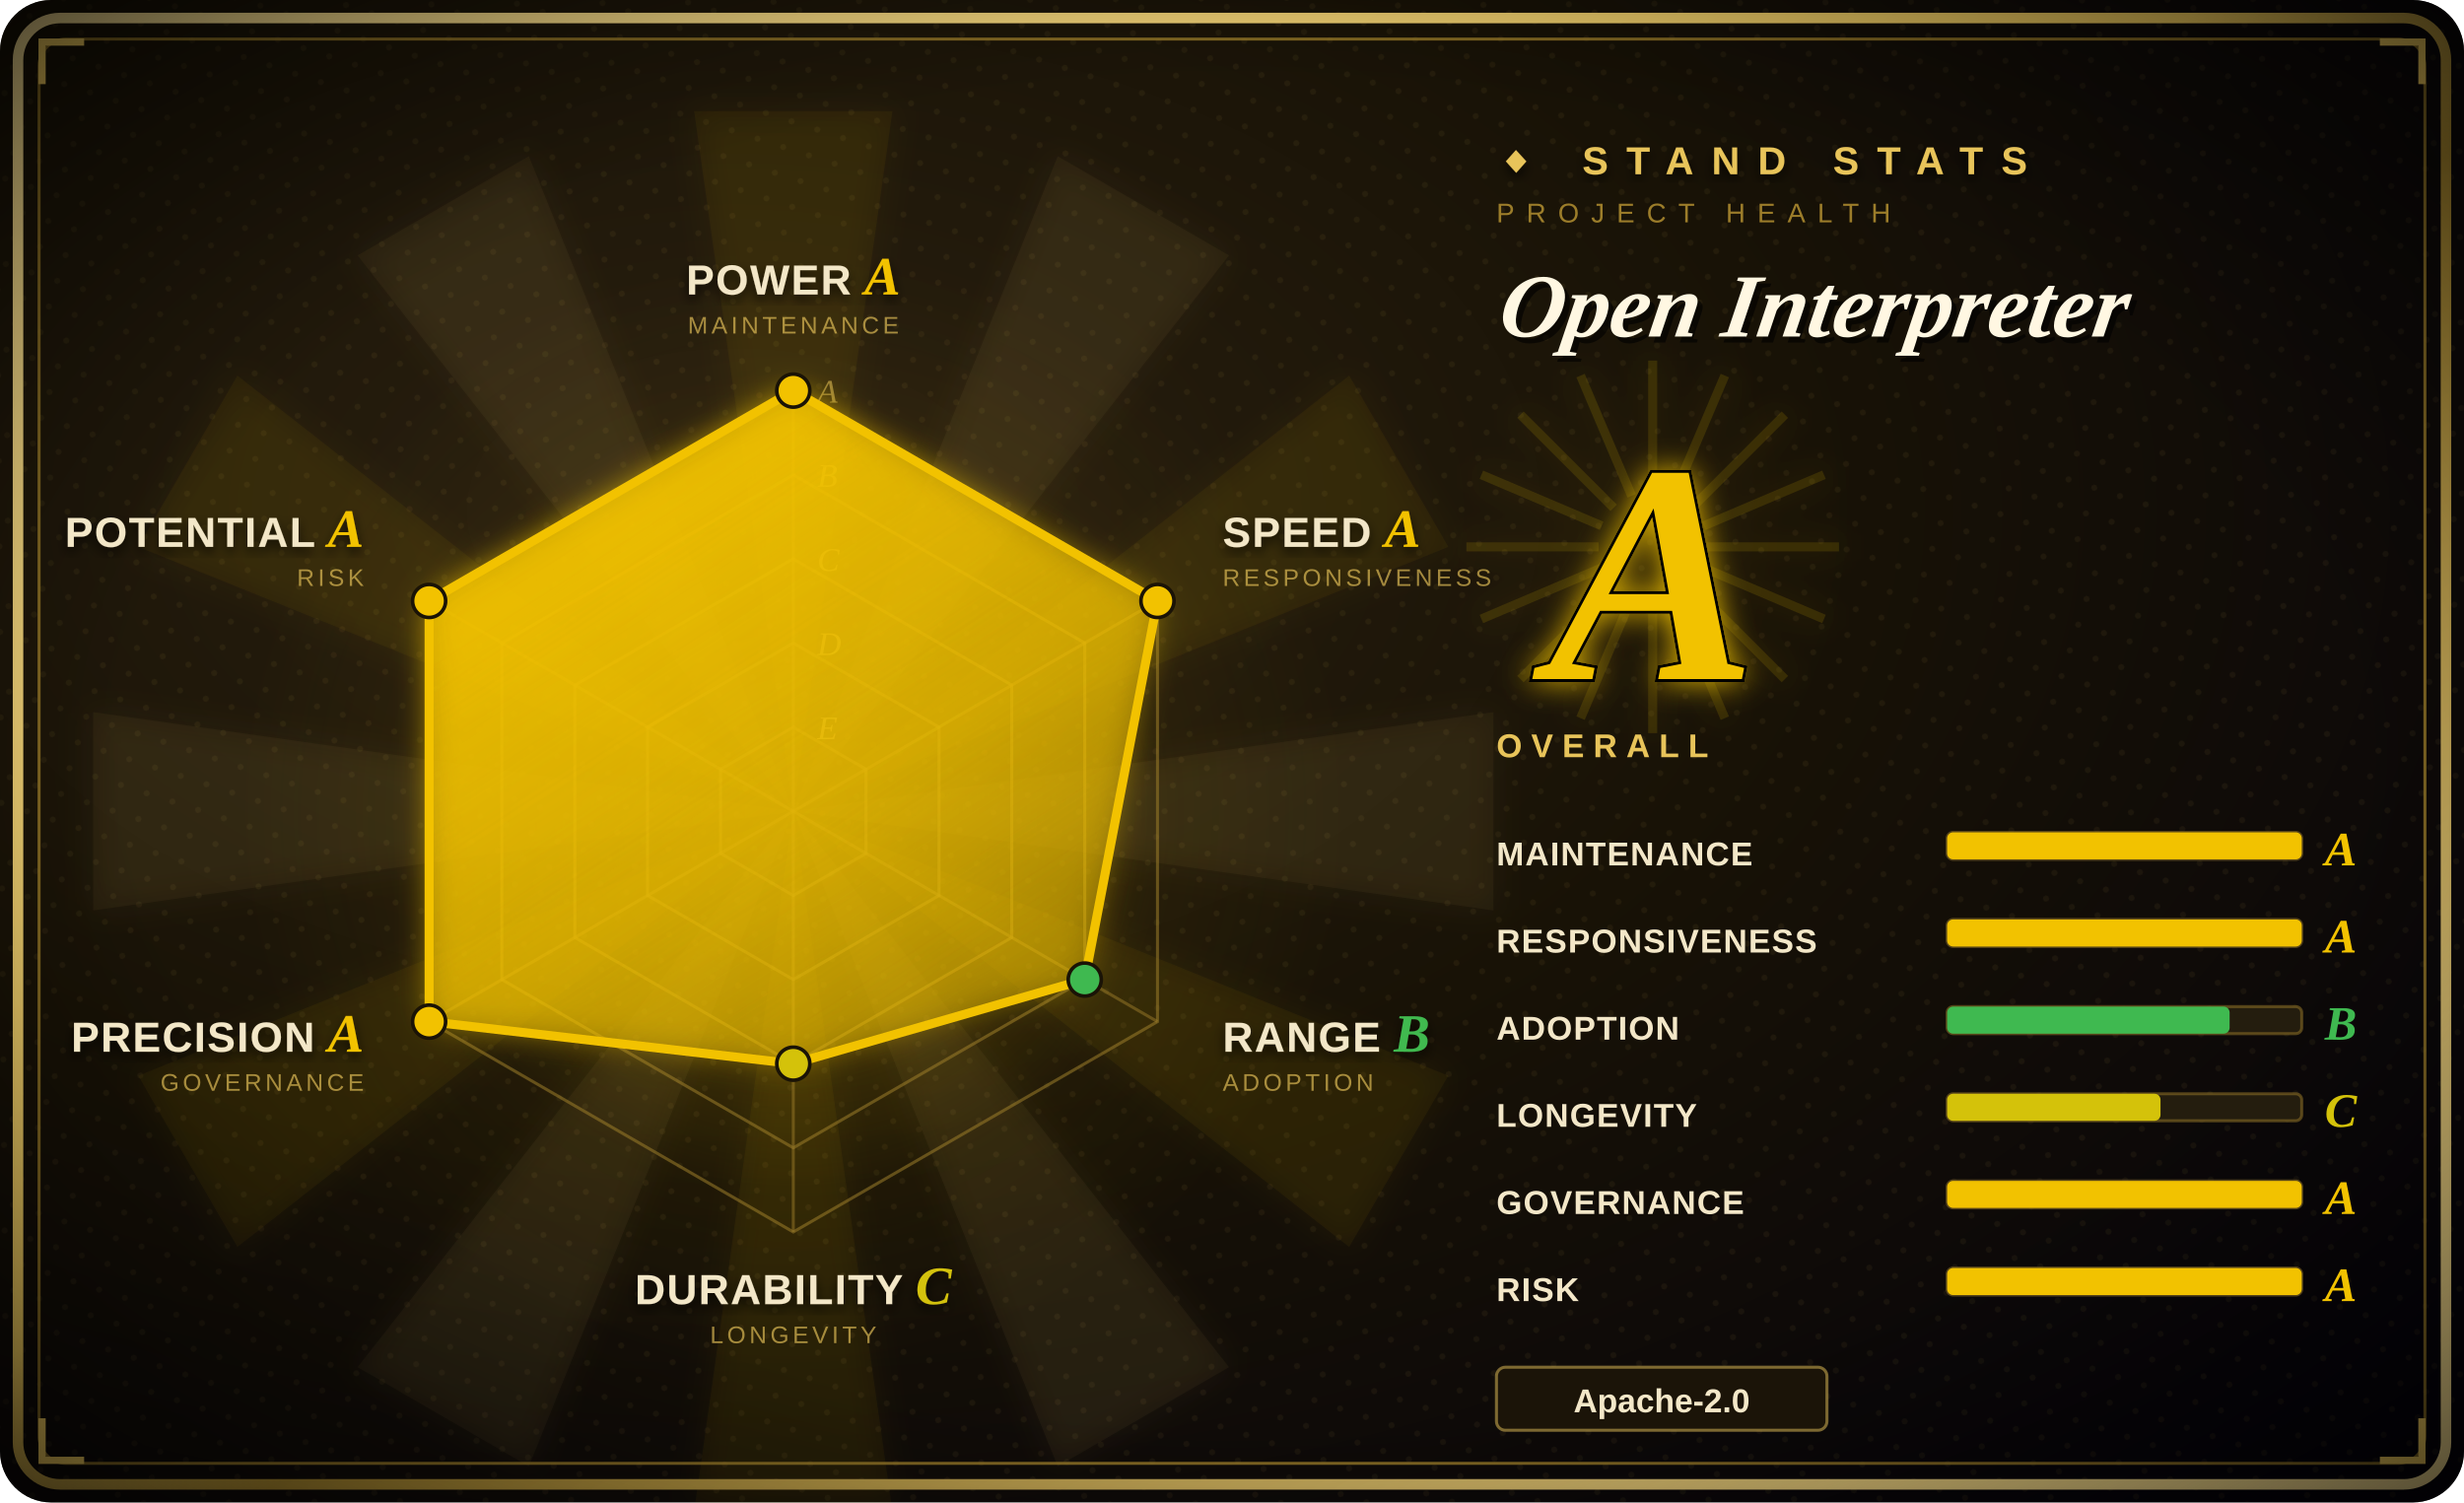
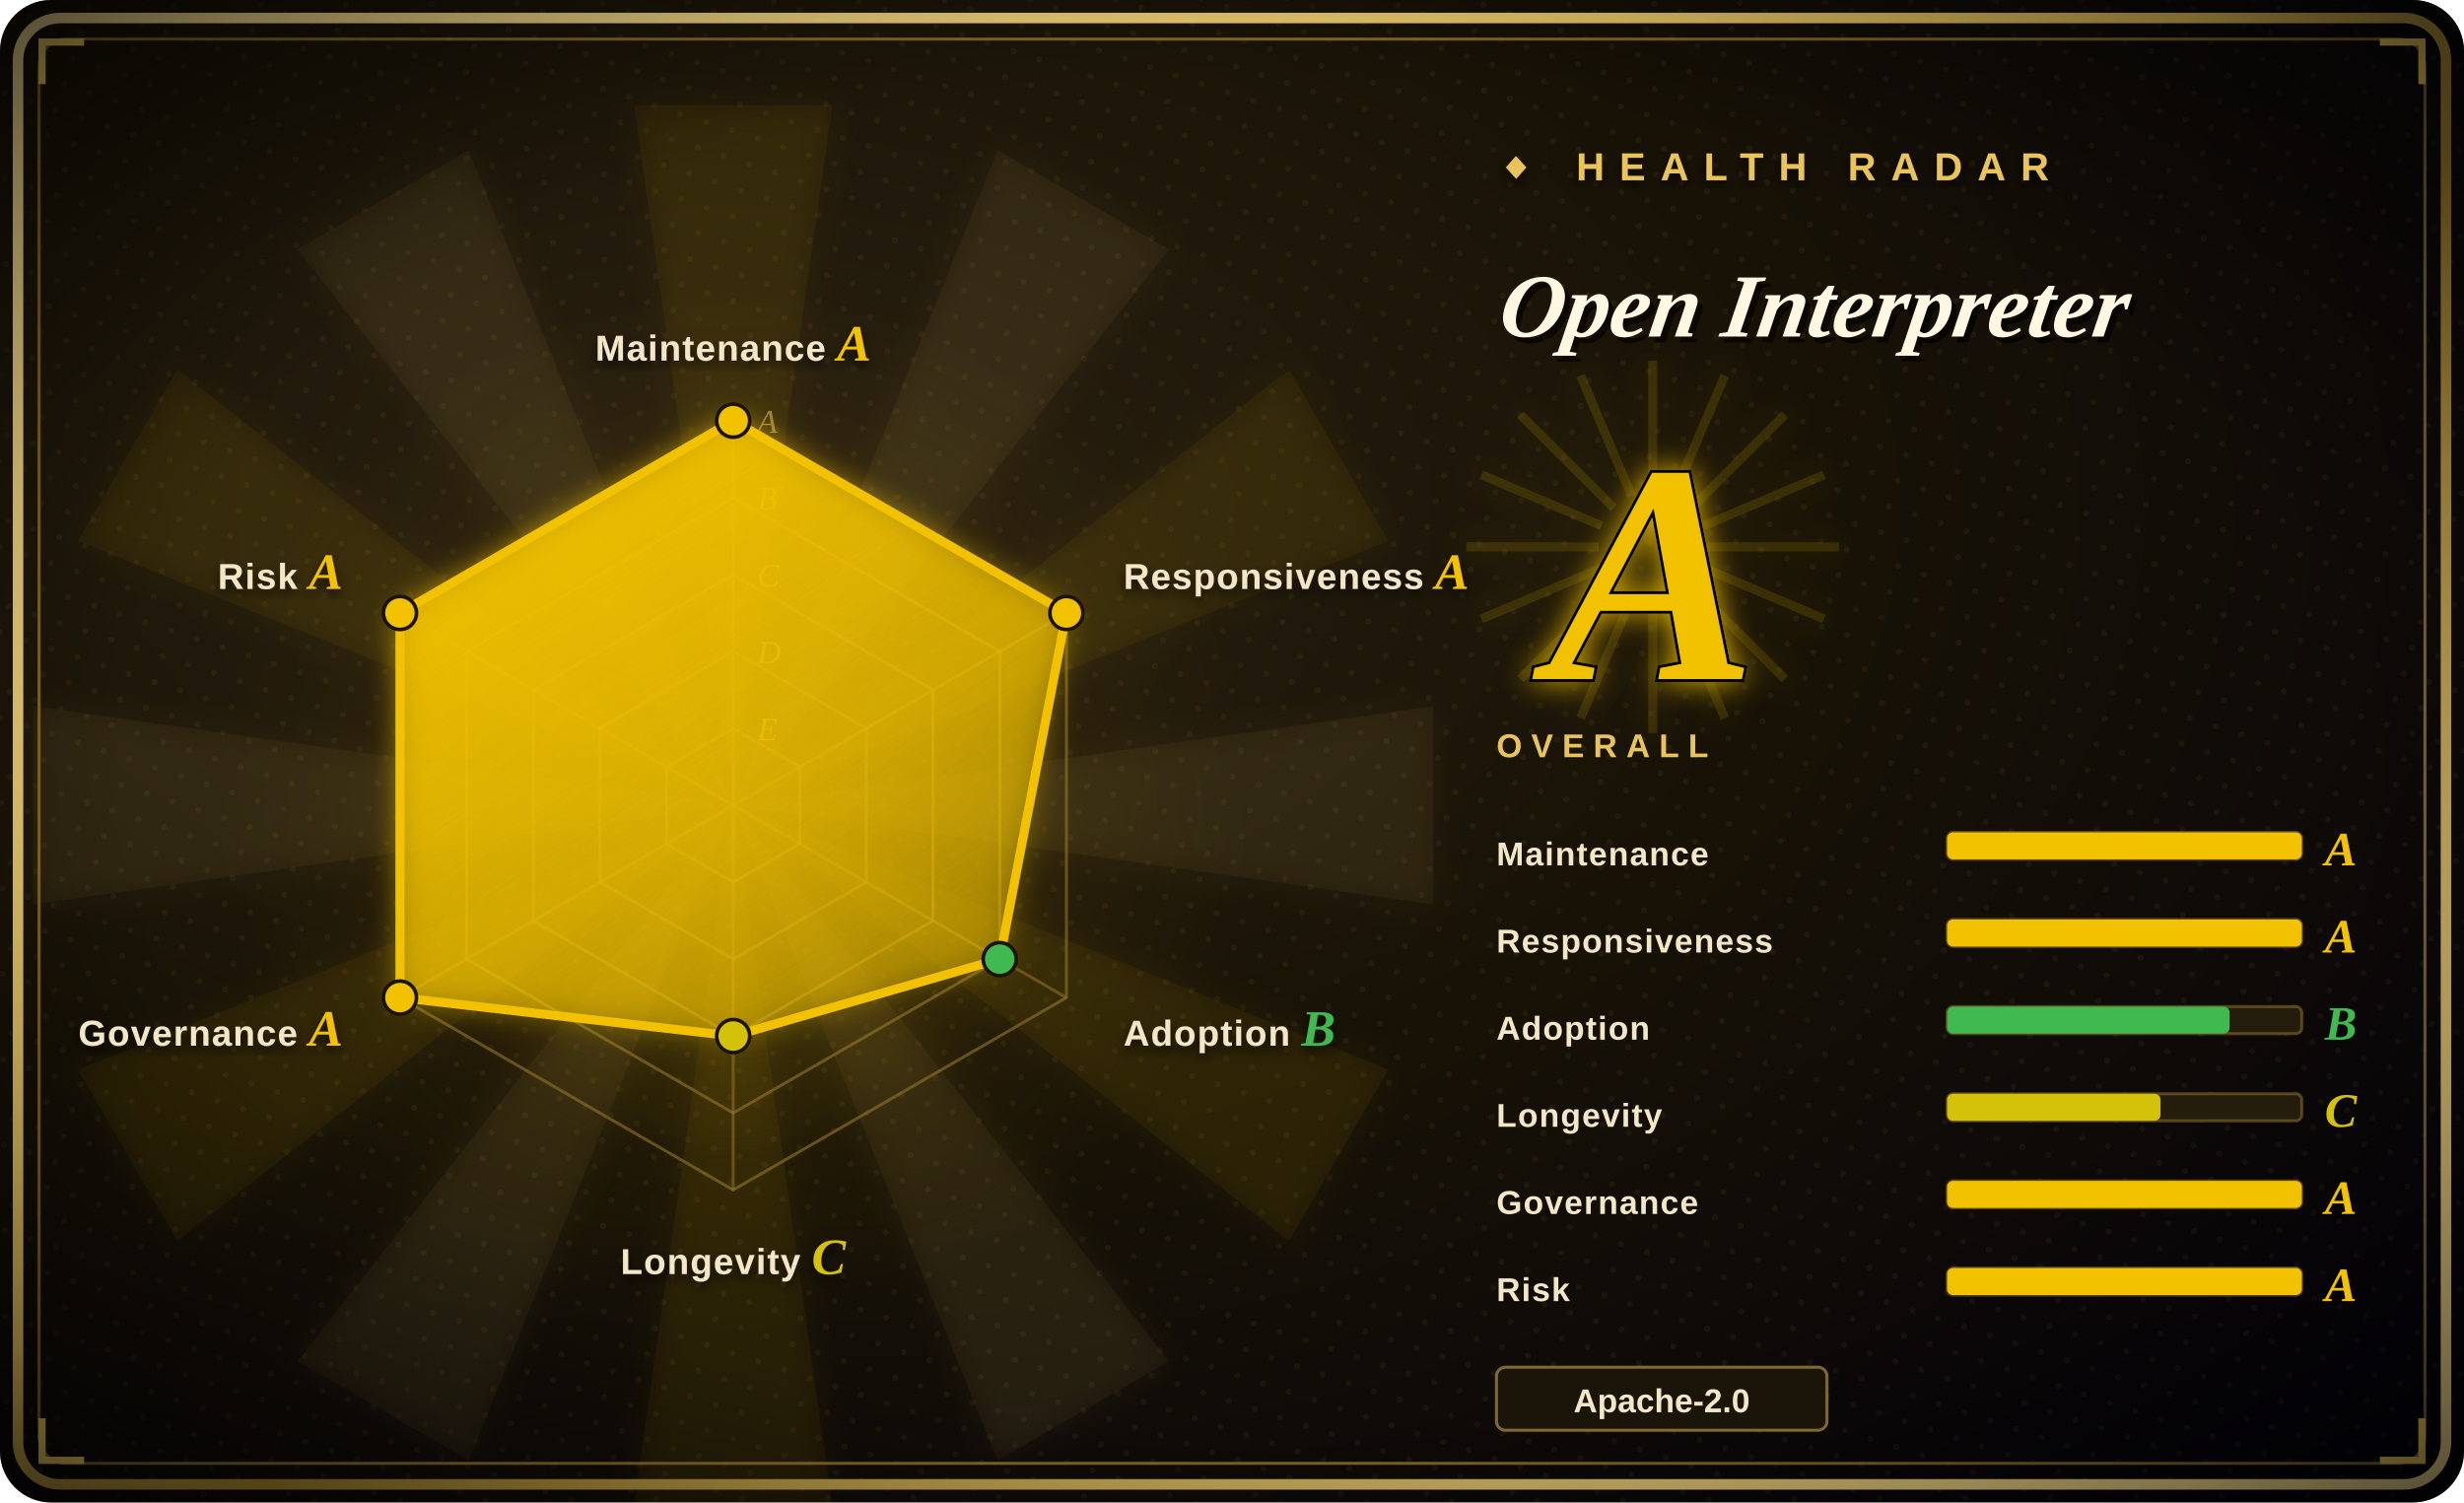
<svg xmlns="http://www.w3.org/2000/svg" width="820" height="500" viewBox="0 0 820 500">
  <defs>
    <radialGradient id="bg" cx="30%" cy="34%" r="90%">
      <stop offset="0%" stop-color="#2a2010" />
      <stop offset="48%" stop-color="#181206" />
      <stop offset="100%" stop-color="#05030a" />
    </radialGradient>
    <radialGradient id="vig" cx="50%" cy="50%" r="72%">
      <stop offset="62%" stop-color="#000000" stop-opacity="0" />
      <stop offset="100%" stop-color="#000000" stop-opacity="0.72" />
    </radialGradient>
    <linearGradient id="frame" x1="0" y1="0" x2="1" y2="1">
      <stop offset="0%" stop-color="#f6dd92" />
      <stop offset="45%" stop-color="#E8C45A" />
      <stop offset="55%" stop-color="#9c7d2a" />
      <stop offset="100%" stop-color="#f6dd92" />
    </linearGradient>
    <linearGradient id="poly" x1="0" y1="0" x2="0.7" y2="1">
      <stop offset="0%" stop-color="#F2C200" stop-opacity="0.92" />
      <stop offset="100%" stop-color="#F2C200" stop-opacity="0.34" />
    </linearGradient>
    <radialGradient id="halo" cx="50%" cy="50%" r="50%">
      <stop offset="0%" stop-color="#F2C200" stop-opacity="0.34" />
      <stop offset="68%" stop-color="#F2C200" stop-opacity="0.04" />
      <stop offset="100%" stop-color="#F2C200" stop-opacity="0" />
    </radialGradient>
    <filter id="glow" x="-60%" y="-60%" width="220%" height="220%">
      <feGaussianBlur stdDeviation="5" result="b" />
      <feMerge>
        <feMergeNode in="b" />
        <feMergeNode in="SourceGraphic" />
      </feMerge>
    </filter>
    <filter id="soft" x="-30%" y="-30%" width="160%" height="160%">
      <feDropShadow dx="0" dy="2" stdDeviation="2" flood-color="#000" flood-opacity="0.7" />
    </filter>
    <pattern id="halftone" width="9" height="9" patternUnits="userSpaceOnUse" patternTransform="rotate(18)">
      <circle cx="2" cy="2" r="1" fill="#E8C45A" fill-opacity="0.06" />
    </pattern>
  </defs>
  <rect width="820" height="500" rx="17" fill="url(#bg)" />
  <rect width="820" height="500" rx="17" fill="url(#halftone)" />
  <g opacity="0.5" filter="url(#glow)">
-     <path d="M264,270 L497,237 L497,303 Z" fill="#E8C45A" fill-opacity="0.10" />
-     <path d="M264,270 L482,358 L449,415 Z" fill="#F2C200" fill-opacity="0.10" />
-     <path d="M264,270 L409,455 L352,488 Z" fill="#E8C45A" fill-opacity="0.10" />
-     <path d="M264,270 L297,503 L231,503 Z" fill="#F2C200" fill-opacity="0.10" />
-     <path d="M264,270 L176,488 L119,455 Z" fill="#E8C45A" fill-opacity="0.10" />
-     <path d="M264,270 L79,415 L46,358 Z" fill="#F2C200" fill-opacity="0.10" />
-     <path d="M264,270 L31,303 L31,237 Z" fill="#E8C45A" fill-opacity="0.10" />
-     <path d="M264,270 L46,182 L79,125 Z" fill="#F2C200" fill-opacity="0.10" />
-     <path d="M264,270 L119,85 L176,52 Z" fill="#E8C45A" fill-opacity="0.10" />
-     <path d="M264,270 L231,37 L297,37 Z" fill="#F2C200" fill-opacity="0.10" />
-     <path d="M264,270 L352,52 L409,85 Z" fill="#E8C45A" fill-opacity="0.10" />
-     <path d="M264,270 L449,125 L482,182 Z" fill="#F2C200" fill-opacity="0.10" />
+     <path d="M244,268 L477,235 L477,301 Z" fill="#E8C45A" fill-opacity="0.10" />
+     <path d="M244,268 L462,356 L429,413 Z" fill="#F2C200" fill-opacity="0.10" />
+     <path d="M244,268 L389,453 L332,486 Z" fill="#E8C45A" fill-opacity="0.10" />
+     <path d="M244,268 L277,501 L211,501 Z" fill="#F2C200" fill-opacity="0.10" />
+     <path d="M244,268 L156,486 L99,453 Z" fill="#E8C45A" fill-opacity="0.10" />
+     <path d="M244,268 L59,413 L26,356 Z" fill="#F2C200" fill-opacity="0.10" />
+     <path d="M244,268 L11,301 L11,235 Z" fill="#E8C45A" fill-opacity="0.10" />
+     <path d="M244,268 L26,180 L59,123 Z" fill="#F2C200" fill-opacity="0.10" />
+     <path d="M244,268 L99,83 L156,50 Z" fill="#E8C45A" fill-opacity="0.10" />
+     <path d="M244,268 L211,35 L277,35 Z" fill="#F2C200" fill-opacity="0.10" />
+     <path d="M244,268 L332,50 L389,83 Z" fill="#E8C45A" fill-opacity="0.10" />
+     <path d="M244,268 L429,123 L462,180 Z" fill="#F2C200" fill-opacity="0.10" />
  </g>
-   <circle cx="264" cy="270" r="186" fill="url(#halo)" />
+   <circle cx="244" cy="268" r="174" fill="url(#halo)" />
  <rect x="6" y="6" width="808" height="488" rx="14" fill="none" stroke="url(#frame)" stroke-width="3.5" />
  <rect x="13" y="13" width="794" height="474" rx="9" fill="none" stroke="#9c7d2a" stroke-width="1" stroke-opacity="0.8" />
  <path d="M14,28 L14,14 L28,14" fill="none" stroke="#E8C45A" stroke-width="2.4" />
  <path d="M806,28 L806,14 L792,14" fill="none" stroke="#E8C45A" stroke-width="2.4" />
  <path d="M14,472 L14,486 L28,486" fill="none" stroke="#E8C45A" stroke-width="2.4" />
  <path d="M806,472 L806,486 L792,486" fill="none" stroke="#E8C45A" stroke-width="2.4" />
  <rect width="820" height="500" rx="17" fill="url(#vig)" />
-   <polygon points="264.0,130.0 385.2,200.0 385.2,340.0 264.0,410.0 142.8,340.0 142.8,200.0" fill="none" stroke="#9c7d2a" stroke-opacity="0.55" stroke-width="1" />
-   <polygon points="264.0,158.0 361.0,214.0 361.0,326.0 264.0,382.0 167.0,326.0 167.0,214.0" fill="none" stroke="#9c7d2a" stroke-opacity="0.55" stroke-width="1" />
-   <polygon points="264.0,186.0 336.7,228.0 336.7,312.0 264.0,354.0 191.3,312.0 191.3,228.0" fill="none" stroke="#9c7d2a" stroke-opacity="0.55" stroke-width="1" />
-   <polygon points="264.0,214.0 312.5,242.0 312.5,298.0 264.0,326.0 215.5,298.0 215.5,242.0" fill="none" stroke="#9c7d2a" stroke-opacity="0.55" stroke-width="1" />
-   <polygon points="264.0,242.0 288.2,256.0 288.2,284.0 264.0,298.0 239.8,284.0 239.8,256.0" fill="none" stroke="#9c7d2a" stroke-opacity="0.55" stroke-width="1" />
-   <line x1="264" y1="270" x2="264.0" y2="130.0" stroke="#9c7d2a" stroke-opacity="0.5" stroke-width="1" />
-   <line x1="264" y1="270" x2="385.2" y2="200.0" stroke="#9c7d2a" stroke-opacity="0.5" stroke-width="1" />
-   <line x1="264" y1="270" x2="385.2" y2="340.0" stroke="#9c7d2a" stroke-opacity="0.5" stroke-width="1" />
-   <line x1="264" y1="270" x2="264.0" y2="410.0" stroke="#9c7d2a" stroke-opacity="0.5" stroke-width="1" />
-   <line x1="264" y1="270" x2="142.8" y2="340.0" stroke="#9c7d2a" stroke-opacity="0.5" stroke-width="1" />
-   <line x1="264" y1="270" x2="142.8" y2="200.0" stroke="#9c7d2a" stroke-opacity="0.5" stroke-width="1" />
-   <text x="272" y="134.0" font-size="11" font-style="italic" fill="#E8C45A" fill-opacity="0.55" font-family="'Georgia','Times New Roman',serif">A</text>
-   <text x="272" y="162.0" font-size="11" font-style="italic" fill="#E8C45A" fill-opacity="0.55" font-family="'Georgia','Times New Roman',serif">B</text>
-   <text x="272" y="190.0" font-size="11" font-style="italic" fill="#E8C45A" fill-opacity="0.55" font-family="'Georgia','Times New Roman',serif">C</text>
-   <text x="272" y="218.0" font-size="11" font-style="italic" fill="#E8C45A" fill-opacity="0.55" font-family="'Georgia','Times New Roman',serif">D</text>
-   <text x="272" y="246.0" font-size="11" font-style="italic" fill="#E8C45A" fill-opacity="0.55" font-family="'Georgia','Times New Roman',serif">E</text>
-   <polygon points="264.0,130.0 385.2,200.0 361.0,326.0 264.0,354.0 142.8,340.0 142.8,200.0" fill="url(#poly)" filter="url(#glow)" />
-   <line x1="264.0" y1="130.0" x2="385.2" y2="200.0" stroke="#F2C200" stroke-width="3" />
-   <line x1="385.2" y1="200.0" x2="361.0" y2="326.0" stroke="#F2C200" stroke-width="3" />
-   <line x1="361.0" y1="326.0" x2="264.0" y2="354.0" stroke="#F2C200" stroke-width="3" />
-   <line x1="264.0" y1="354.0" x2="142.8" y2="340.0" stroke="#F2C200" stroke-width="3" />
-   <line x1="142.8" y1="340.0" x2="142.8" y2="200.0" stroke="#F2C200" stroke-width="3" />
-   <line x1="142.8" y1="200.0" x2="264.0" y2="130.0" stroke="#F2C200" stroke-width="3" />
-   <circle cx="264.0" cy="130.0" r="5.5" fill="#F2C200" stroke="#1a1306" stroke-width="1.2" />
-   <circle cx="385.2" cy="200.0" r="5.5" fill="#F2C200" stroke="#1a1306" stroke-width="1.2" />
-   <circle cx="361.0" cy="326.0" r="5.5" fill="#3FB950" stroke="#1a1306" stroke-width="1.2" />
-   <circle cx="264.0" cy="354.0" r="5.5" fill="#D4C20A" stroke="#1a1306" stroke-width="1.2" />
-   <circle cx="142.8" cy="340.0" r="5.5" fill="#F2C200" stroke="#1a1306" stroke-width="1.2" />
-   <circle cx="142.8" cy="200.0" r="5.5" fill="#F2C200" stroke="#1a1306" stroke-width="1.2" />
-   <text x="264.0" y="98.0" font-size="14" font-weight="900" fill="#f3e7c8" text-anchor="middle" font-family="'Arial Black','Helvetica Neue',Arial,sans-serif" letter-spacing="0.5" filter="url(#soft)">POWER <tspan fill="#F2C200" font-family="'Georgia','Times New Roman',serif" font-style="italic" font-size="18">A</tspan>
+   <polygon points="244.0,140.0 354.9,204.0 354.9,332.0 244.0,396.0 133.1,332.0 133.1,204.0" fill="none" stroke="#9c7d2a" stroke-opacity="0.55" stroke-width="1" />
+   <polygon points="244.0,165.6 332.7,216.8 332.7,319.2 244.0,370.4 155.3,319.2 155.3,216.8" fill="none" stroke="#9c7d2a" stroke-opacity="0.55" stroke-width="1" />
+   <polygon points="244.0,191.2 310.5,229.6 310.5,306.4 244.0,344.8 177.5,306.4 177.5,229.6" fill="none" stroke="#9c7d2a" stroke-opacity="0.55" stroke-width="1" />
+   <polygon points="244.0,216.8 288.3,242.4 288.3,293.6 244.0,319.2 199.7,293.6 199.7,242.4" fill="none" stroke="#9c7d2a" stroke-opacity="0.55" stroke-width="1" />
+   <polygon points="244.0,242.4 266.2,255.2 266.2,280.8 244.0,293.6 221.8,280.8 221.8,255.2" fill="none" stroke="#9c7d2a" stroke-opacity="0.55" stroke-width="1" />
+   <line x1="244" y1="268" x2="244.0" y2="140.0" stroke="#9c7d2a" stroke-opacity="0.5" stroke-width="1" />
+   <line x1="244" y1="268" x2="354.9" y2="204.0" stroke="#9c7d2a" stroke-opacity="0.5" stroke-width="1" />
+   <line x1="244" y1="268" x2="354.9" y2="332.0" stroke="#9c7d2a" stroke-opacity="0.5" stroke-width="1" />
+   <line x1="244" y1="268" x2="244.0" y2="396.0" stroke="#9c7d2a" stroke-opacity="0.5" stroke-width="1" />
+   <line x1="244" y1="268" x2="133.1" y2="332.0" stroke="#9c7d2a" stroke-opacity="0.5" stroke-width="1" />
+   <line x1="244" y1="268" x2="133.1" y2="204.0" stroke="#9c7d2a" stroke-opacity="0.5" stroke-width="1" />
+   <text x="252" y="144.0" font-size="11" font-style="italic" fill="#E8C45A" fill-opacity="0.55" font-family="'Georgia','Times New Roman',serif">A</text>
+   <text x="252" y="169.6" font-size="11" font-style="italic" fill="#E8C45A" fill-opacity="0.55" font-family="'Georgia','Times New Roman',serif">B</text>
+   <text x="252" y="195.2" font-size="11" font-style="italic" fill="#E8C45A" fill-opacity="0.55" font-family="'Georgia','Times New Roman',serif">C</text>
+   <text x="252" y="220.8" font-size="11" font-style="italic" fill="#E8C45A" fill-opacity="0.55" font-family="'Georgia','Times New Roman',serif">D</text>
+   <text x="252" y="246.4" font-size="11" font-style="italic" fill="#E8C45A" fill-opacity="0.55" font-family="'Georgia','Times New Roman',serif">E</text>
+   <polygon points="244.0,140.0 354.9,204.0 332.7,319.2 244.0,344.8 133.1,332.0 133.1,204.0" fill="url(#poly)" filter="url(#glow)" />
+   <line x1="244.0" y1="140.0" x2="354.9" y2="204.0" stroke="#F2C200" stroke-width="3" />
+   <line x1="354.9" y1="204.0" x2="332.7" y2="319.2" stroke="#F2C200" stroke-width="3" />
+   <line x1="332.7" y1="319.2" x2="244.0" y2="344.8" stroke="#F2C200" stroke-width="3" />
+   <line x1="244.0" y1="344.8" x2="133.1" y2="332.0" stroke="#F2C200" stroke-width="3" />
+   <line x1="133.1" y1="332.0" x2="133.1" y2="204.0" stroke="#F2C200" stroke-width="3" />
+   <line x1="133.1" y1="204.0" x2="244.0" y2="140.0" stroke="#F2C200" stroke-width="3" />
+   <circle cx="244.0" cy="140.0" r="5.5" fill="#F2C200" stroke="#1a1306" stroke-width="1.2" />
+   <circle cx="354.9" cy="204.0" r="5.5" fill="#F2C200" stroke="#1a1306" stroke-width="1.2" />
+   <circle cx="332.7" cy="319.2" r="5.5" fill="#3FB950" stroke="#1a1306" stroke-width="1.2" />
+   <circle cx="244.0" cy="344.8" r="5.5" fill="#D4C20A" stroke="#1a1306" stroke-width="1.2" />
+   <circle cx="133.1" cy="332.0" r="5.5" fill="#F2C200" stroke="#1a1306" stroke-width="1.2" />
+   <circle cx="133.1" cy="204.0" r="5.5" fill="#F2C200" stroke="#1a1306" stroke-width="1.2" />
+   <text x="244.0" y="120.0" font-size="12" font-weight="900" fill="#f3e7c8" text-anchor="middle" font-family="'Arial Black','Helvetica Neue',Arial,sans-serif" letter-spacing="0.4" filter="url(#soft)">Maintenance <tspan fill="#F2C200" font-family="'Georgia','Times New Roman',serif" font-style="italic" font-size="17">A</tspan>
  </text>
-   <text x="264.0" y="111.0" font-size="8" letter-spacing="1.2" fill="#E8C45A" fill-opacity="0.66" text-anchor="middle" font-family="'Arial Black','Helvetica Neue',Arial,sans-serif">MAINTENANCE</text>
-   <text x="406.9" y="182.0" font-size="14" font-weight="900" fill="#f3e7c8" text-anchor="start" font-family="'Arial Black','Helvetica Neue',Arial,sans-serif" letter-spacing="0.5" filter="url(#soft)">SPEED <tspan fill="#F2C200" font-family="'Georgia','Times New Roman',serif" font-style="italic" font-size="18">A</tspan>
+   <text x="373.9" y="196.0" font-size="12" font-weight="900" fill="#f3e7c8" text-anchor="start" font-family="'Arial Black','Helvetica Neue',Arial,sans-serif" letter-spacing="0.4" filter="url(#soft)">Responsiveness <tspan fill="#F2C200" font-family="'Georgia','Times New Roman',serif" font-style="italic" font-size="17">A</tspan>
  </text>
-   <text x="406.9" y="195.0" font-size="8" letter-spacing="1.2" fill="#E8C45A" fill-opacity="0.66" text-anchor="start" font-family="'Arial Black','Helvetica Neue',Arial,sans-serif">RESPONSIVENESS</text>
-   <text x="406.9" y="350.0" font-size="14" font-weight="900" fill="#f3e7c8" text-anchor="start" font-family="'Arial Black','Helvetica Neue',Arial,sans-serif" letter-spacing="0.5" filter="url(#soft)">RANGE <tspan fill="#3FB950" font-family="'Georgia','Times New Roman',serif" font-style="italic" font-size="18">B</tspan>
+   <text x="373.9" y="348.0" font-size="12" font-weight="900" fill="#f3e7c8" text-anchor="start" font-family="'Arial Black','Helvetica Neue',Arial,sans-serif" letter-spacing="0.4" filter="url(#soft)">Adoption <tspan fill="#3FB950" font-family="'Georgia','Times New Roman',serif" font-style="italic" font-size="17">B</tspan>
  </text>
-   <text x="406.9" y="363.0" font-size="8" letter-spacing="1.2" fill="#E8C45A" fill-opacity="0.66" text-anchor="start" font-family="'Arial Black','Helvetica Neue',Arial,sans-serif">ADOPTION</text>
-   <text x="264.0" y="434.0" font-size="14" font-weight="900" fill="#f3e7c8" text-anchor="middle" font-family="'Arial Black','Helvetica Neue',Arial,sans-serif" letter-spacing="0.5" filter="url(#soft)">DURABILITY <tspan fill="#D4C20A" font-family="'Georgia','Times New Roman',serif" font-style="italic" font-size="18">C</tspan>
+   <text x="244.0" y="424.0" font-size="12" font-weight="900" fill="#f3e7c8" text-anchor="middle" font-family="'Arial Black','Helvetica Neue',Arial,sans-serif" letter-spacing="0.4" filter="url(#soft)">Longevity <tspan fill="#D4C20A" font-family="'Georgia','Times New Roman',serif" font-style="italic" font-size="17">C</tspan>
  </text>
-   <text x="264.0" y="447.0" font-size="8" letter-spacing="1.2" fill="#E8C45A" fill-opacity="0.66" text-anchor="middle" font-family="'Arial Black','Helvetica Neue',Arial,sans-serif">LONGEVITY</text>
-   <text x="121.1" y="350.0" font-size="14" font-weight="900" fill="#f3e7c8" text-anchor="end" font-family="'Arial Black','Helvetica Neue',Arial,sans-serif" letter-spacing="0.5" filter="url(#soft)">PRECISION <tspan fill="#F2C200" font-family="'Georgia','Times New Roman',serif" font-style="italic" font-size="18">A</tspan>
+   <text x="114.1" y="348.0" font-size="12" font-weight="900" fill="#f3e7c8" text-anchor="end" font-family="'Arial Black','Helvetica Neue',Arial,sans-serif" letter-spacing="0.4" filter="url(#soft)">Governance <tspan fill="#F2C200" font-family="'Georgia','Times New Roman',serif" font-style="italic" font-size="17">A</tspan>
  </text>
-   <text x="121.1" y="363.0" font-size="8" letter-spacing="1.2" fill="#E8C45A" fill-opacity="0.66" text-anchor="end" font-family="'Arial Black','Helvetica Neue',Arial,sans-serif">GOVERNANCE</text>
-   <text x="121.1" y="182.0" font-size="14" font-weight="900" fill="#f3e7c8" text-anchor="end" font-family="'Arial Black','Helvetica Neue',Arial,sans-serif" letter-spacing="0.5" filter="url(#soft)">POTENTIAL <tspan fill="#F2C200" font-family="'Georgia','Times New Roman',serif" font-style="italic" font-size="18">A</tspan>
+   <text x="114.1" y="196.0" font-size="12" font-weight="900" fill="#f3e7c8" text-anchor="end" font-family="'Arial Black','Helvetica Neue',Arial,sans-serif" letter-spacing="0.4" filter="url(#soft)">Risk <tspan fill="#F2C200" font-family="'Georgia','Times New Roman',serif" font-style="italic" font-size="17">A</tspan>
  </text>
-   <text x="121.1" y="195.0" font-size="8" letter-spacing="1.2" fill="#E8C45A" fill-opacity="0.66" text-anchor="end" font-family="'Arial Black','Helvetica Neue',Arial,sans-serif">RISK</text>
-   <text x="498" y="58" font-size="13" letter-spacing="6" fill="#E8C45A" font-weight="900" font-family="'Arial Black','Helvetica Neue',Arial,sans-serif" filter="url(#soft)">◆ STAND  STATS</text>
-   <text x="498" y="74" font-size="9" letter-spacing="4" fill="#9c7d2a" font-family="'Arial Black','Helvetica Neue',Arial,sans-serif">PROJECT HEALTH</text>
+   <text x="498" y="60" font-size="13" letter-spacing="5" fill="#E8C45A" font-weight="900" font-family="'Arial Black','Helvetica Neue',Arial,sans-serif" filter="url(#soft)">◆ HEALTH RADAR</text>
  <g transform="translate(498,112) skewX(-9)">
    <text x="2" y="2" font-size="30" font-weight="900" font-style="italic" fill="#000" fill-opacity="0.6" font-family="'Georgia','Times New Roman',serif">Open Interpreter</text>
    <text x="0" y="0" font-size="30" font-weight="900" font-style="italic" fill="#fff7e2" font-family="'Georgia','Times New Roman',serif">Open Interpreter</text>
  </g>
  <line x1="498" y1="124" x2="648" y2="124" stroke="url(#frame)" stroke-width="2" />
  <g opacity="0.85" filter="url(#glow)">
    <line x1="568" y1="182" x2="612" y2="182" stroke="#F2C200" stroke-opacity="0.16" stroke-width="3" />
    <line x1="567" y1="189" x2="607" y2="206" stroke="#F2C200" stroke-opacity="0.16" stroke-width="3" />
    <line x1="563" y1="195" x2="594" y2="226" stroke="#F2C200" stroke-opacity="0.16" stroke-width="3" />
    <line x1="557" y1="199" x2="574" y2="239" stroke="#F2C200" stroke-opacity="0.16" stroke-width="3" />
    <line x1="550" y1="200" x2="550" y2="244" stroke="#F2C200" stroke-opacity="0.16" stroke-width="3" />
    <line x1="543" y1="199" x2="526" y2="239" stroke="#F2C200" stroke-opacity="0.16" stroke-width="3" />
    <line x1="537" y1="195" x2="506" y2="226" stroke="#F2C200" stroke-opacity="0.16" stroke-width="3" />
    <line x1="533" y1="189" x2="493" y2="206" stroke="#F2C200" stroke-opacity="0.16" stroke-width="3" />
    <line x1="532" y1="182" x2="488" y2="182" stroke="#F2C200" stroke-opacity="0.16" stroke-width="3" />
    <line x1="533" y1="175" x2="493" y2="158" stroke="#F2C200" stroke-opacity="0.16" stroke-width="3" />
    <line x1="537" y1="169" x2="506" y2="138" stroke="#F2C200" stroke-opacity="0.16" stroke-width="3" />
    <line x1="543" y1="165" x2="526" y2="125" stroke="#F2C200" stroke-opacity="0.16" stroke-width="3" />
    <line x1="550" y1="164" x2="550" y2="120" stroke="#F2C200" stroke-opacity="0.16" stroke-width="3" />
    <line x1="557" y1="165" x2="574" y2="125" stroke="#F2C200" stroke-opacity="0.16" stroke-width="3" />
    <line x1="563" y1="169" x2="594" y2="138" stroke="#F2C200" stroke-opacity="0.16" stroke-width="3" />
    <line x1="567" y1="175" x2="607" y2="158" stroke="#F2C200" stroke-opacity="0.16" stroke-width="3" />
  </g>
  <text x="550" y="226" font-size="104" font-weight="900" font-style="italic" text-anchor="middle" fill="#F2C200" stroke="#000" stroke-width="2" paint-order="stroke" font-family="'Georgia','Times New Roman',serif" filter="url(#glow)">A</text>
  <text x="498" y="252" font-size="11" letter-spacing="3" fill="#E8C45A" font-family="'Arial Black','Helvetica Neue',Arial,sans-serif" font-weight="900">OVERALL</text>
-   <text x="498" y="288" font-size="11" font-weight="900" fill="#f3e7c8" font-family="'Arial Black','Helvetica Neue',Arial,sans-serif" letter-spacing="0.4">MAINTENANCE</text>
+   <text x="498" y="288" font-size="11" font-weight="900" fill="#f3e7c8" font-family="'Arial Black','Helvetica Neue',Arial,sans-serif" letter-spacing="0.4">Maintenance</text>
  <rect x="648" y="277" width="118" height="9" rx="2" fill="#241d0e" stroke="#9c7d2a" stroke-opacity="0.5" />
  <rect x="648" y="277" width="118" height="9" rx="2" fill="#F2C200" />
  <text x="779" y="288" font-size="16" font-weight="900" font-style="italic" fill="#F2C200" font-family="'Georgia','Times New Roman',serif" text-anchor="middle">A</text>
-   <text x="498" y="317" font-size="11" font-weight="900" fill="#f3e7c8" font-family="'Arial Black','Helvetica Neue',Arial,sans-serif" letter-spacing="0.4">RESPONSIVENESS</text>
+   <text x="498" y="317" font-size="11" font-weight="900" fill="#f3e7c8" font-family="'Arial Black','Helvetica Neue',Arial,sans-serif" letter-spacing="0.4">Responsiveness</text>
  <rect x="648" y="306" width="118" height="9" rx="2" fill="#241d0e" stroke="#9c7d2a" stroke-opacity="0.5" />
  <rect x="648" y="306" width="118" height="9" rx="2" fill="#F2C200" />
  <text x="779" y="317" font-size="16" font-weight="900" font-style="italic" fill="#F2C200" font-family="'Georgia','Times New Roman',serif" text-anchor="middle">A</text>
-   <text x="498" y="346" font-size="11" font-weight="900" fill="#f3e7c8" font-family="'Arial Black','Helvetica Neue',Arial,sans-serif" letter-spacing="0.4">ADOPTION</text>
+   <text x="498" y="346" font-size="11" font-weight="900" fill="#f3e7c8" font-family="'Arial Black','Helvetica Neue',Arial,sans-serif" letter-spacing="0.4">Adoption</text>
  <rect x="648" y="335" width="118" height="9" rx="2" fill="#241d0e" stroke="#9c7d2a" stroke-opacity="0.5" />
  <rect x="648" y="335" width="94" height="9" rx="2" fill="#3FB950" />
  <text x="779" y="346" font-size="16" font-weight="900" font-style="italic" fill="#3FB950" font-family="'Georgia','Times New Roman',serif" text-anchor="middle">B</text>
-   <text x="498" y="375" font-size="11" font-weight="900" fill="#f3e7c8" font-family="'Arial Black','Helvetica Neue',Arial,sans-serif" letter-spacing="0.4">LONGEVITY</text>
+   <text x="498" y="375" font-size="11" font-weight="900" fill="#f3e7c8" font-family="'Arial Black','Helvetica Neue',Arial,sans-serif" letter-spacing="0.4">Longevity</text>
  <rect x="648" y="364" width="118" height="9" rx="2" fill="#241d0e" stroke="#9c7d2a" stroke-opacity="0.5" />
  <rect x="648" y="364" width="71" height="9" rx="2" fill="#D4C20A" />
  <text x="779" y="375" font-size="16" font-weight="900" font-style="italic" fill="#D4C20A" font-family="'Georgia','Times New Roman',serif" text-anchor="middle">C</text>
-   <text x="498" y="404" font-size="11" font-weight="900" fill="#f3e7c8" font-family="'Arial Black','Helvetica Neue',Arial,sans-serif" letter-spacing="0.4">GOVERNANCE</text>
+   <text x="498" y="404" font-size="11" font-weight="900" fill="#f3e7c8" font-family="'Arial Black','Helvetica Neue',Arial,sans-serif" letter-spacing="0.4">Governance</text>
  <rect x="648" y="393" width="118" height="9" rx="2" fill="#241d0e" stroke="#9c7d2a" stroke-opacity="0.5" />
  <rect x="648" y="393" width="118" height="9" rx="2" fill="#F2C200" />
  <text x="779" y="404" font-size="16" font-weight="900" font-style="italic" fill="#F2C200" font-family="'Georgia','Times New Roman',serif" text-anchor="middle">A</text>
-   <text x="498" y="433" font-size="11" font-weight="900" fill="#f3e7c8" font-family="'Arial Black','Helvetica Neue',Arial,sans-serif" letter-spacing="0.4">RISK</text>
+   <text x="498" y="433" font-size="11" font-weight="900" fill="#f3e7c8" font-family="'Arial Black','Helvetica Neue',Arial,sans-serif" letter-spacing="0.4">Risk</text>
  <rect x="648" y="422" width="118" height="9" rx="2" fill="#241d0e" stroke="#9c7d2a" stroke-opacity="0.5" />
  <rect x="648" y="422" width="118" height="9" rx="2" fill="#F2C200" />
  <text x="779" y="433" font-size="16" font-weight="900" font-style="italic" fill="#F2C200" font-family="'Georgia','Times New Roman',serif" text-anchor="middle">A</text>
  <rect x="498" y="455" width="110" height="21" rx="3" fill="#1b1408" stroke="#E8C45A" stroke-opacity="0.5" />
  <text x="553.0" y="470" font-size="11" font-weight="700" fill="#f3e7c8" text-anchor="middle" font-family="'Arial Black','Helvetica Neue',Arial,sans-serif">Apache-2.0</text>
</svg>
